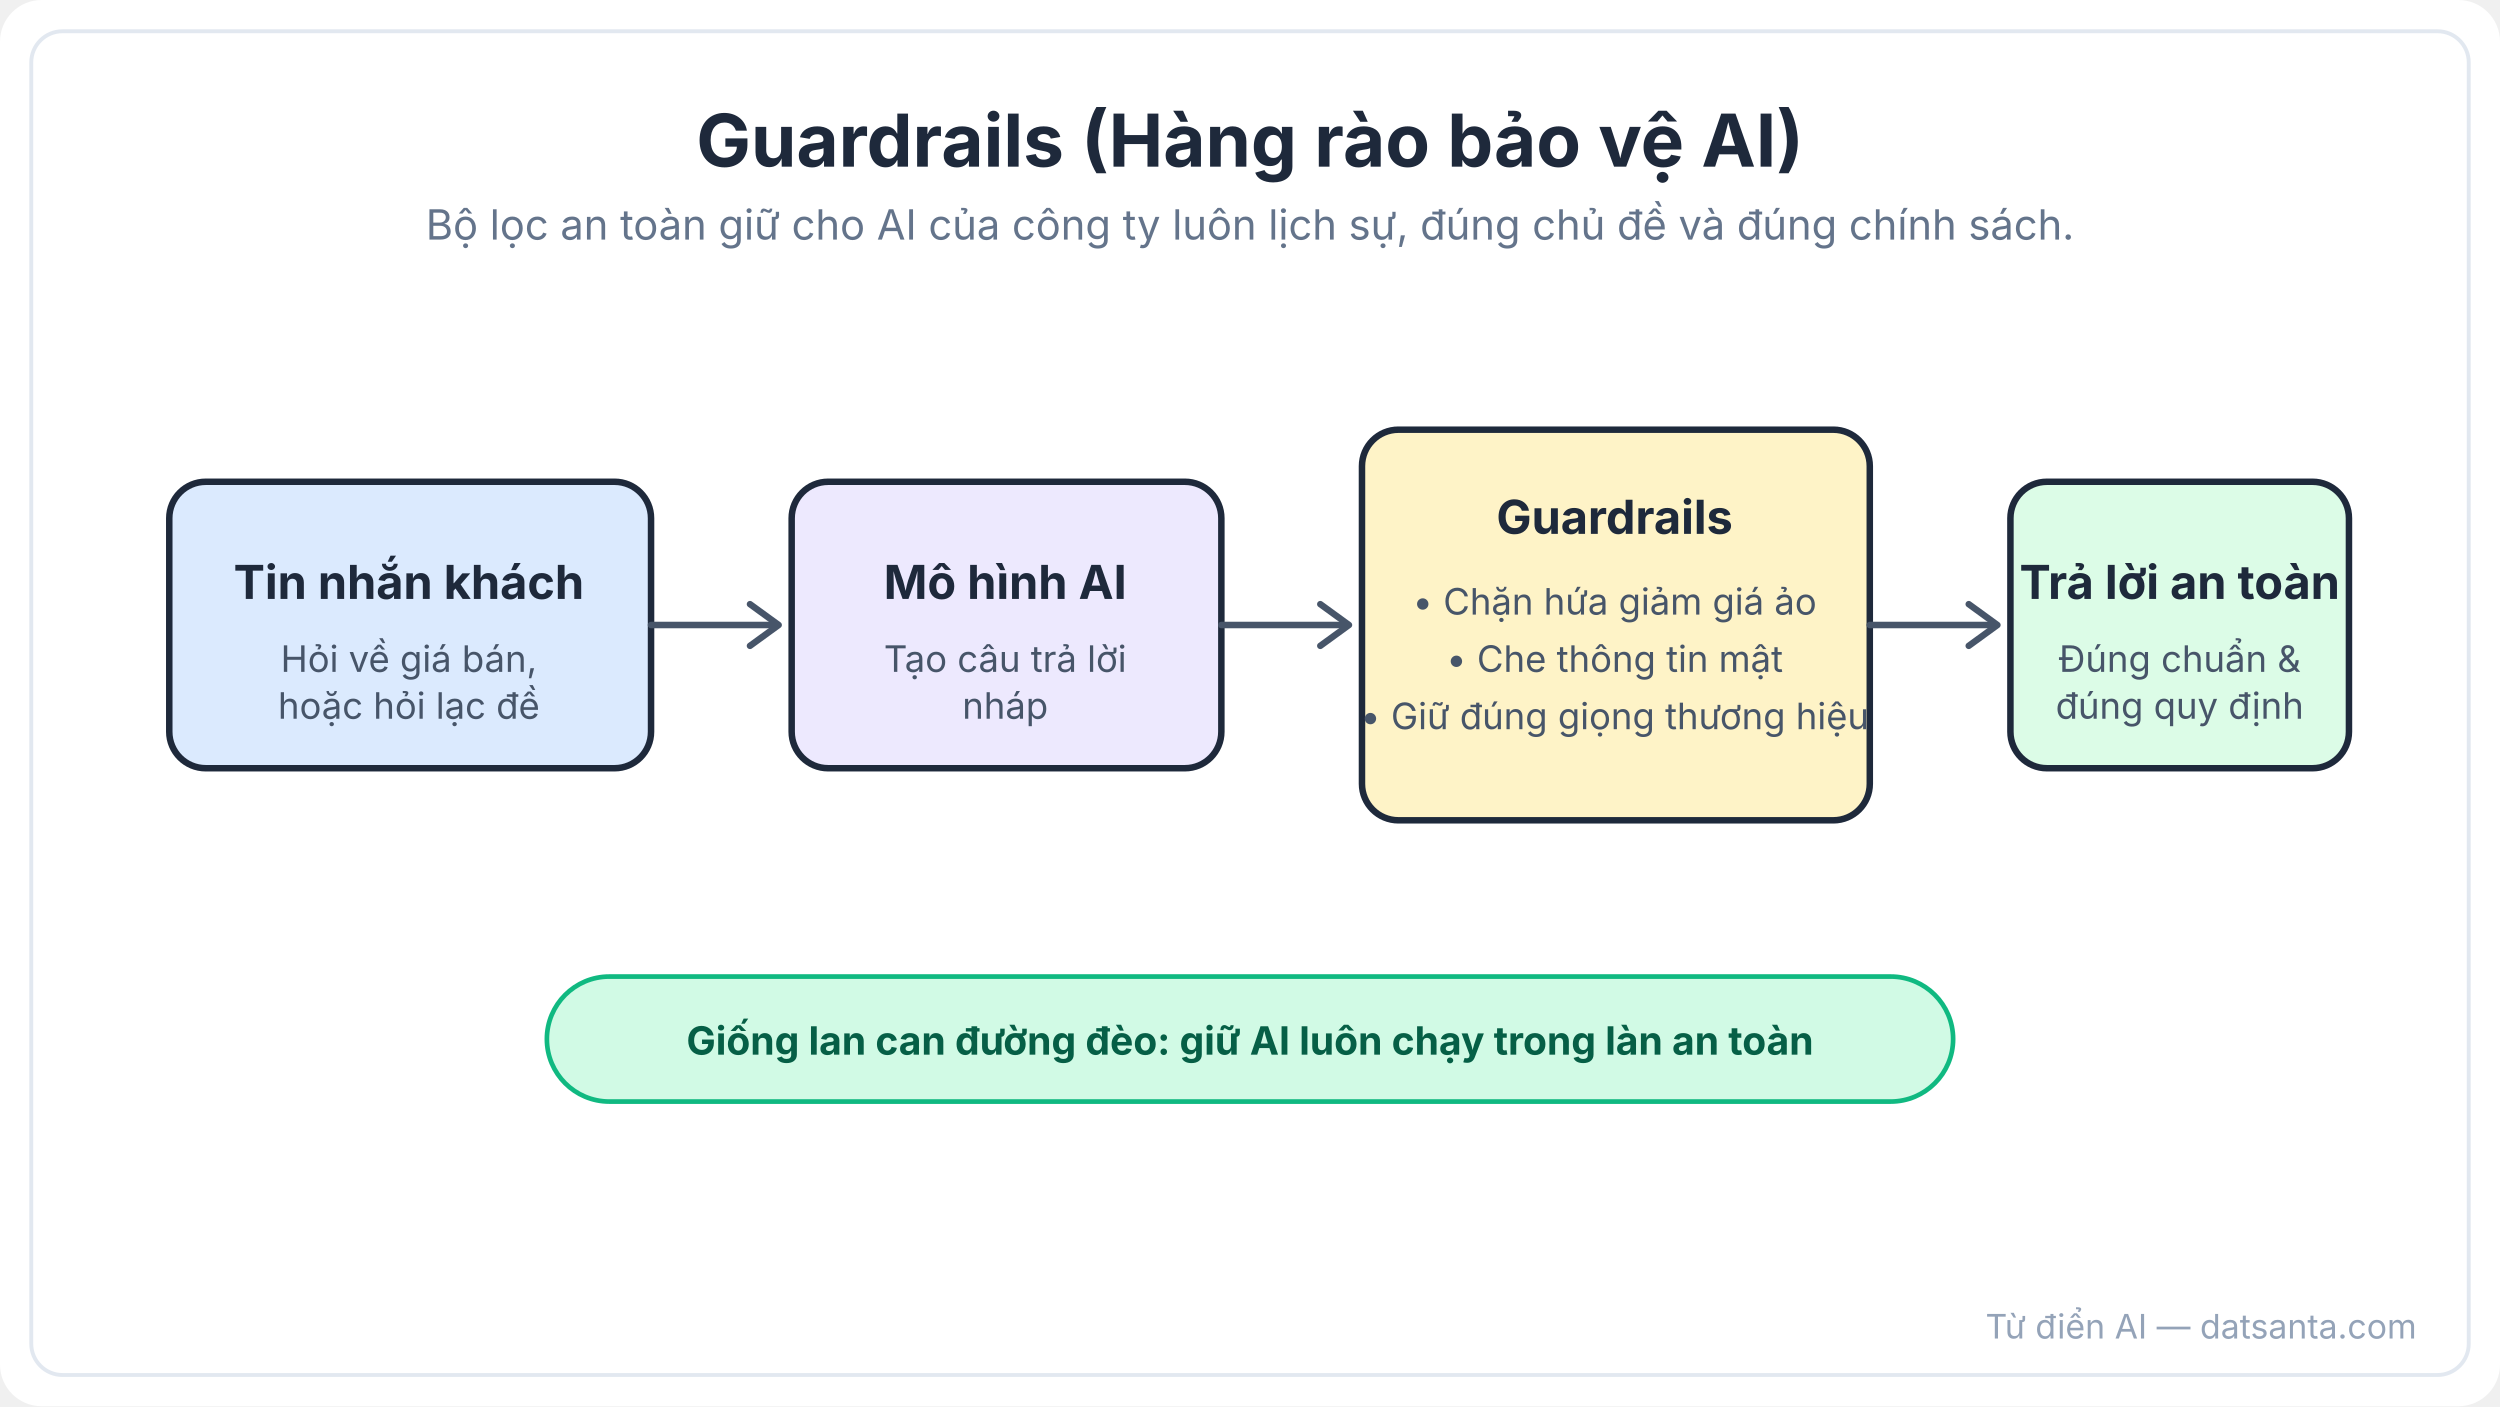
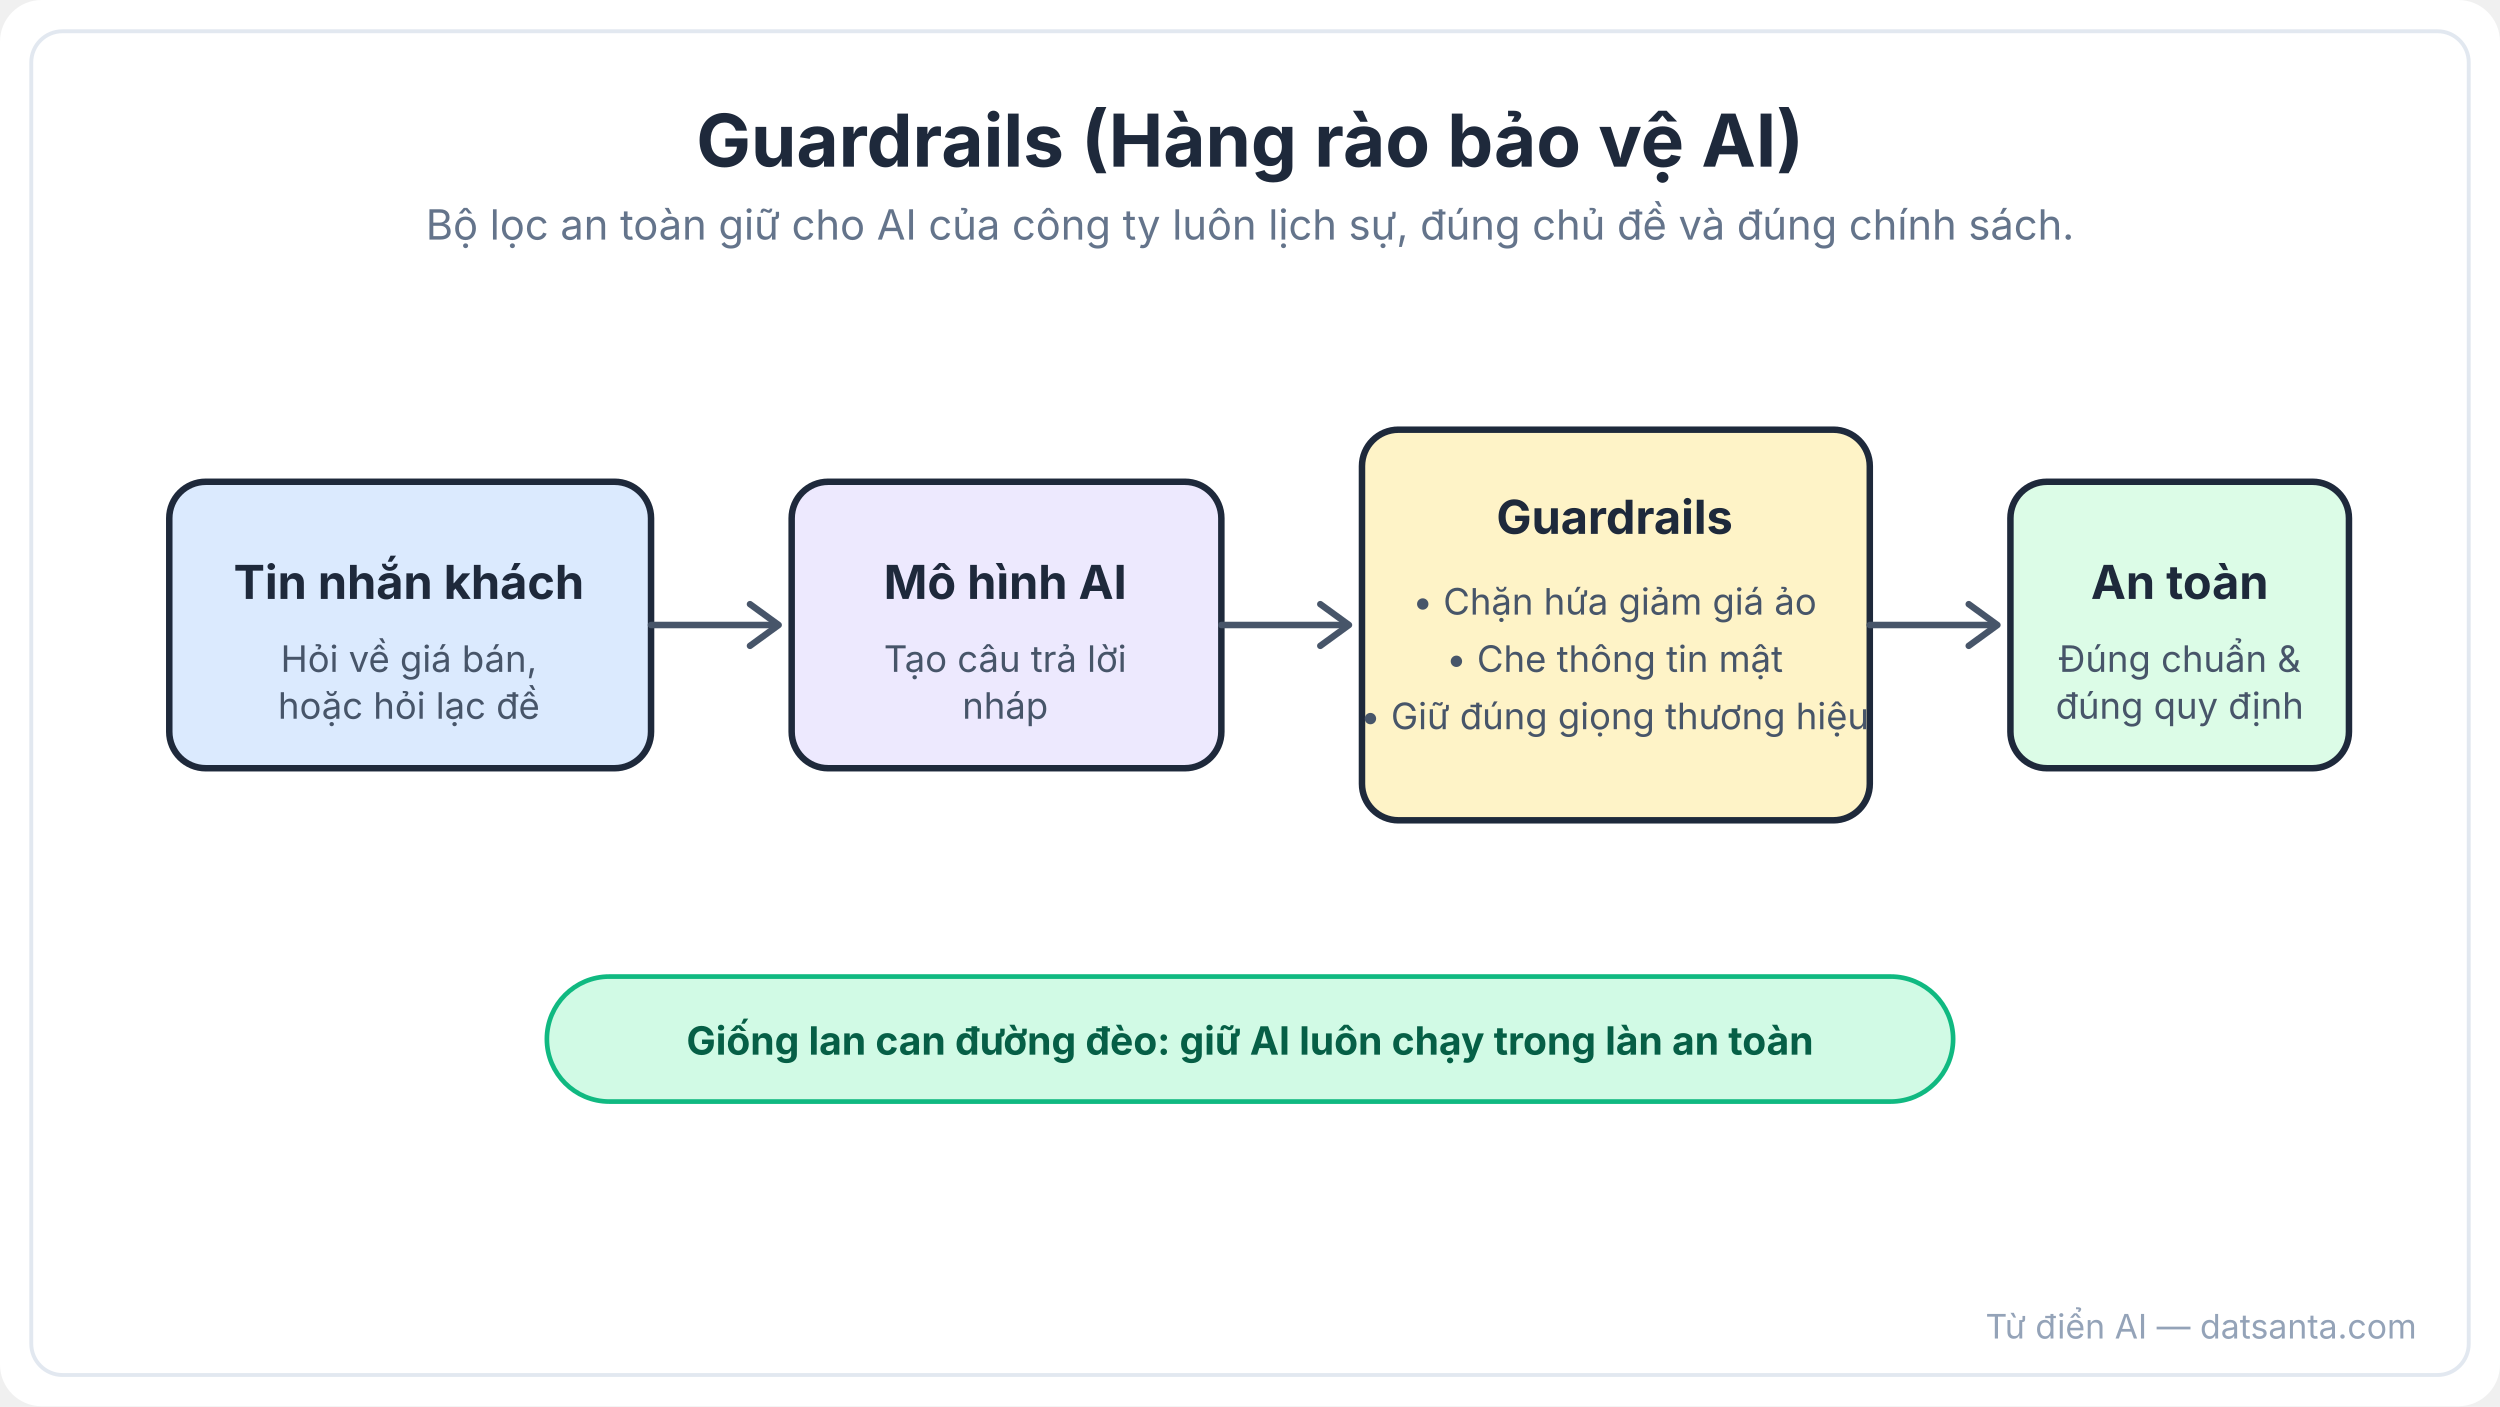
<svg xmlns="http://www.w3.org/2000/svg" viewBox="0 0 960 540" width="960" height="540" role="img" aria-label="Hàng rào bảo vệ AI Guardrails">
  <defs>
    <style>
      .bg { fill: #ffffff; }
      .title { font-family: "Virgil", "Segoe Print", system-ui, -apple-system, sans-serif; font-size: 28px; font-weight: 700; fill: #1e293b; }
      .subtitle { font-family: system-ui, -apple-system, sans-serif; font-size: 16px; fill: #64748b; }
      .box-title { font-family: system-ui, -apple-system, sans-serif; font-size: 18px; font-weight: 700; fill: #1e293b; }
      .box-sub { font-family: system-ui, -apple-system, sans-serif; font-size: 14px; fill: #475569; }
      .badge { font-family: system-ui, -apple-system, sans-serif; font-size: 15px; font-weight: 700; fill: #065f46; }
      .footer { font-family: system-ui, -apple-system, sans-serif; font-size: 13px; fill: #94a3b8; }
      .stroke-main { stroke: #1e293b; stroke-width: 2.5; stroke-linecap: round; stroke-linejoin: round; }
      .arrow { stroke: #475569; stroke-width: 2.5; fill: none; stroke-linecap: round; stroke-linejoin: round; }
    </style>
  </defs>
  <rect class="bg" x="0" y="0" width="960" height="540" rx="16" />
  <rect x="12" y="12" width="936" height="516" rx="12" fill="none" stroke="#e2e8f0" stroke-width="1.5" />
  <text class="title" x="480" y="64" text-anchor="middle">Guardrails (Hàng rào bảo vệ AI)</text>
  <text class="subtitle" x="480" y="92" text-anchor="middle">Bộ lọc an toàn giữ cho AI của công ty luôn lịch sự, đúng chủ đề và đúng chính sách.</text>
  <rect x="65" y="185" width="185" height="110" rx="14" fill="#dbeafe" class="stroke-main" />
  <text class="box-title" x="157" y="230" text-anchor="middle">Tin nhắn khách</text>
  <text class="box-sub" x="157" y="258" text-anchor="middle">Hỏi về giá bán,</text>
  <text class="box-sub" x="157" y="276" text-anchor="middle">hoặc hỏi lạc đề</text>
  <line class="arrow" x1="250" y1="240" x2="298" y2="240" />
  <polyline class="arrow" points="288,232 299,240 288,248" />
  <rect x="304" y="185" width="165" height="110" rx="14" fill="#ede9fe" class="stroke-main" />
  <text class="box-title" x="386" y="230" text-anchor="middle">Mô hình AI</text>
  <text class="box-sub" x="386" y="258" text-anchor="middle">Tạo câu trả lời</text>
  <text class="box-sub" x="386" y="276" text-anchor="middle">nháp</text>
  <line class="arrow" x1="469" y1="240" x2="517" y2="240" />
  <polyline class="arrow" points="507,232 518,240 507,248" />
  <rect x="523" y="165" width="195" height="150" rx="14" fill="#fef3c7" class="stroke-main" />
  <text class="box-title" x="620" y="205" text-anchor="middle">Guardrails</text>
  <text class="box-sub" x="620" y="236" text-anchor="middle">• Chặn hứa giảm giá ảo</text>
  <text class="box-sub" x="620" y="258" text-anchor="middle">• Che thông tin mật</text>
  <text class="box-sub" x="620" y="280" text-anchor="middle">• Giữ đúng giọng thương hiệu</text>
  <line class="arrow" x1="718" y1="240" x2="766" y2="240" />
  <polyline class="arrow" points="756,232 767,240 756,248" />
  <rect x="772" y="185" width="130" height="110" rx="14" fill="#dcfce7" class="stroke-main" />
-   <text class="box-title" x="837" y="230" text-anchor="middle">Trả lời an toàn</text>
+   <text class="box-title" x="837" y="230" text-anchor="middle">An toàn</text>
  <text class="box-sub" x="837" y="258" text-anchor="middle">Đúng chuẩn &amp;</text>
  <text class="box-sub" x="837" y="276" text-anchor="middle">đúng quy định</text>
  <rect x="210" y="375" width="540" height="48" rx="24" fill="#d1fae5" stroke="#10b981" stroke-width="1.8" />
  <text class="badge" x="480" y="405" text-anchor="middle">Giống lan can đường đèo: giữ AI luôn chạy trong làn an toàn</text>
  <text class="footer" x="928" y="514" text-anchor="end">Từ điển AI — datsanta.com</text>
</svg>
